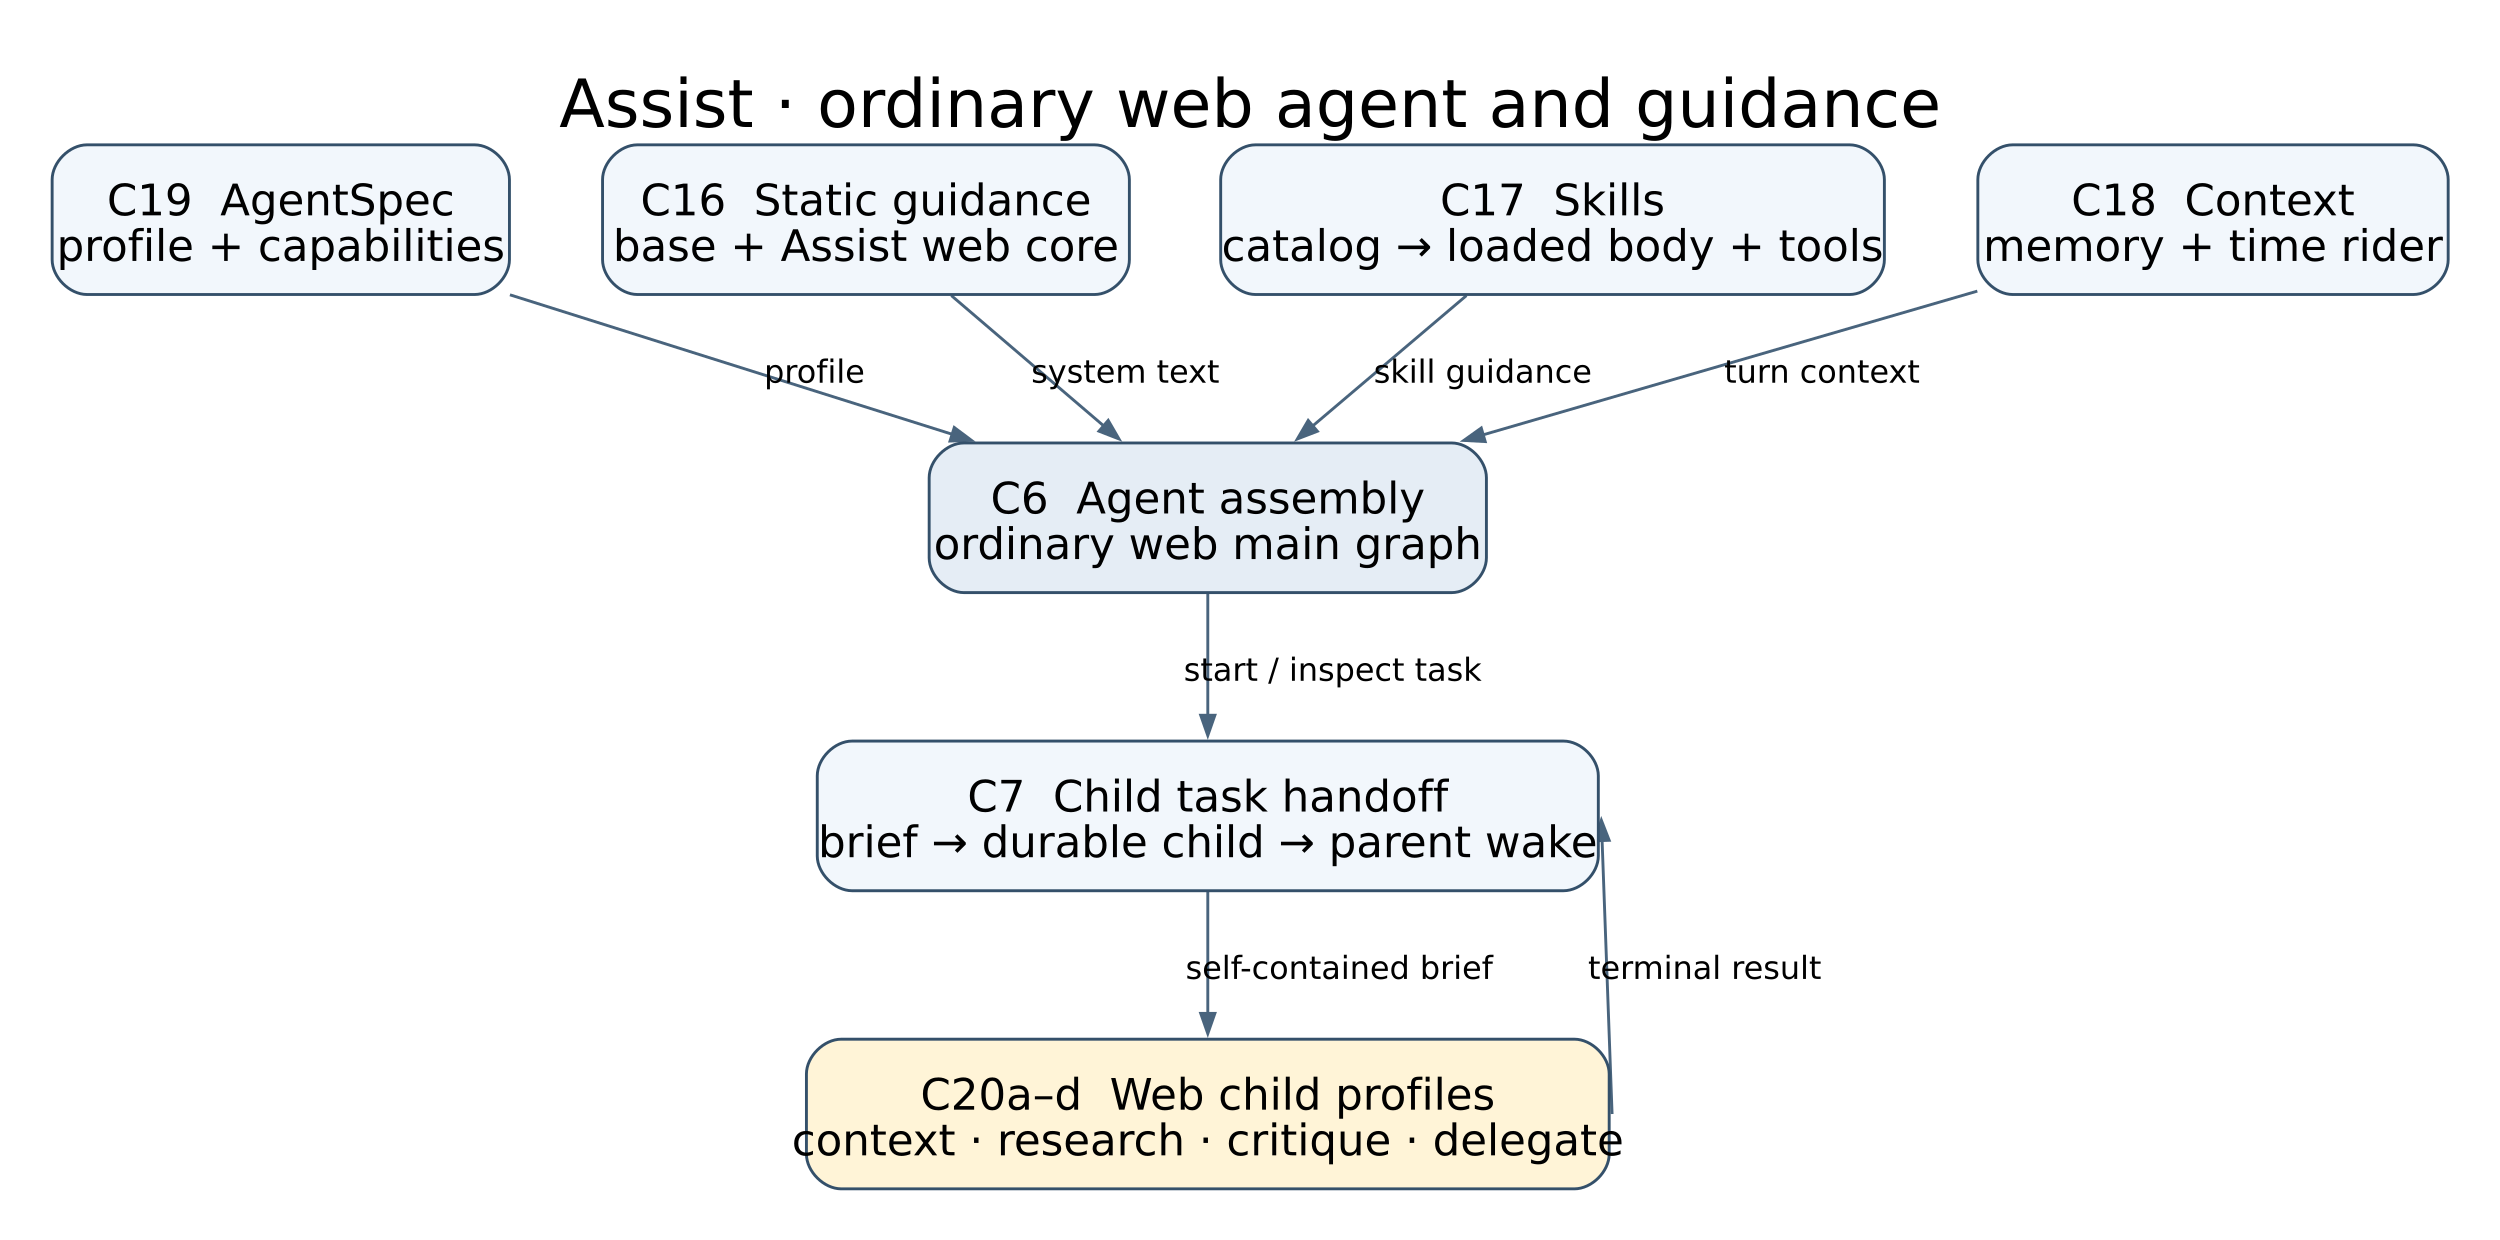
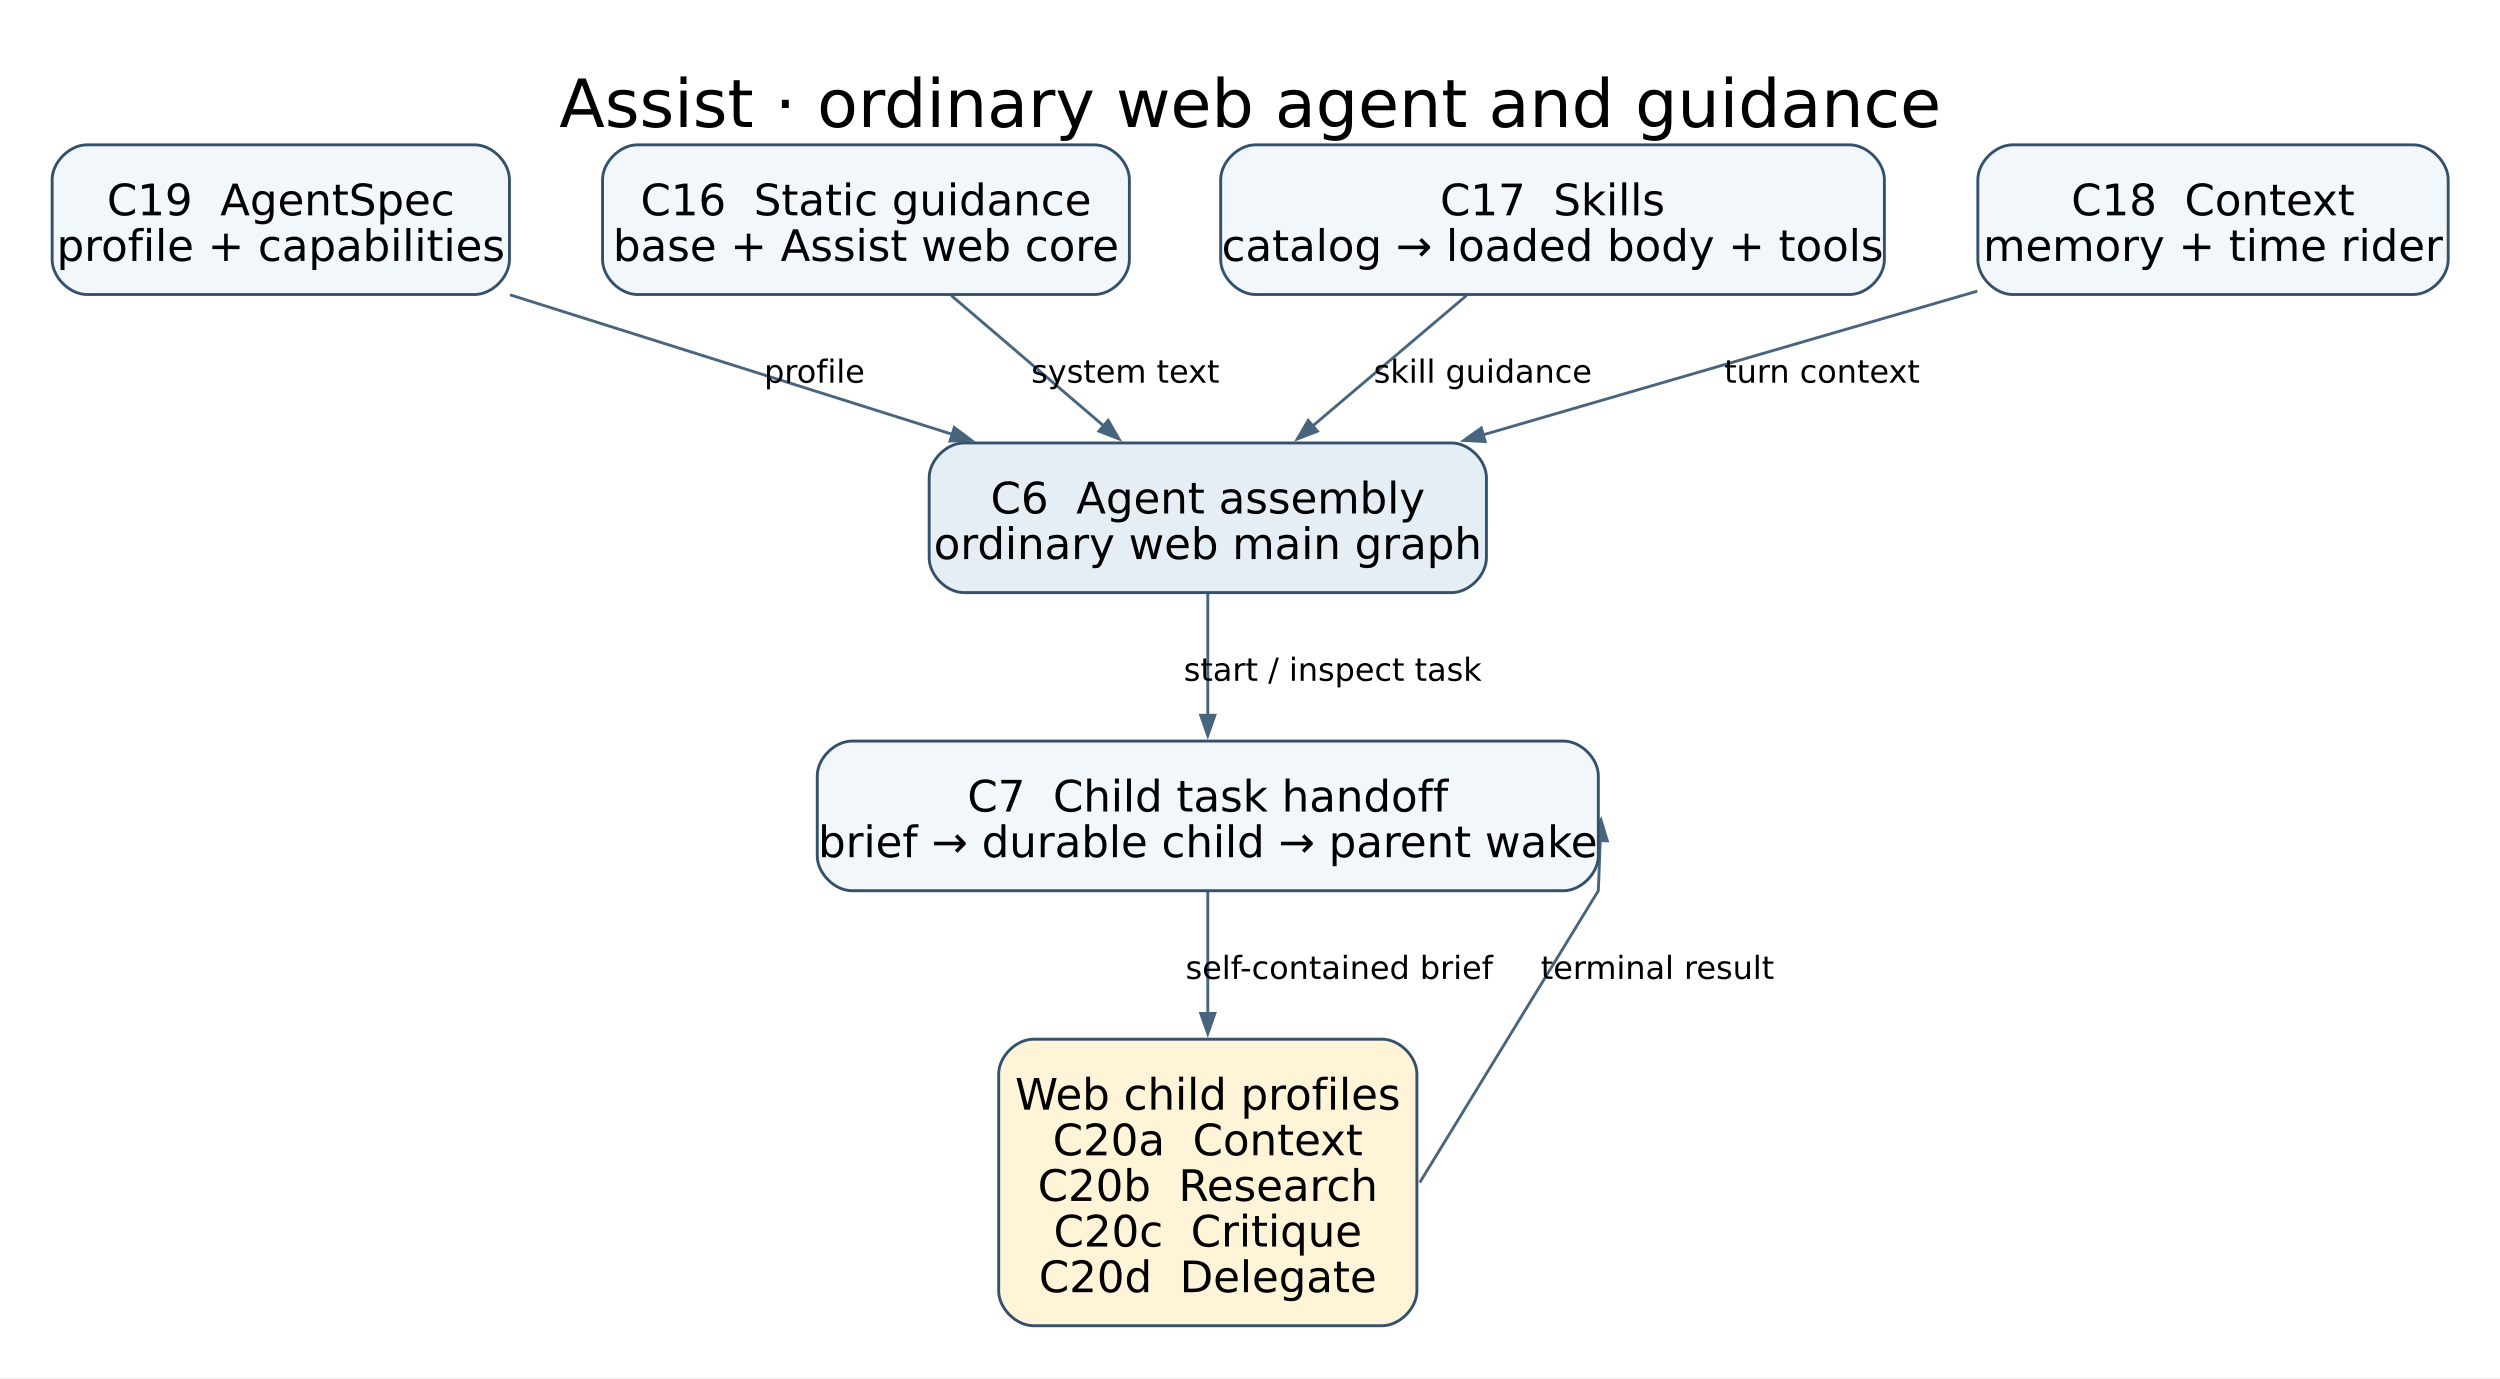
- <svg xmlns="http://www.w3.org/2000/svg" width="863pt" height="428pt" viewBox="0.00 0.00 863.00 428.00">
-   <g id="graph0" class="graph" transform="scale(1 1) rotate(0) translate(18 410.39)">
-     <polygon fill="white" stroke="none" points="-18,18 -18,-410.39 845.11,-410.39 845.11,18 -18,18" />
-     <text xml:space="preserve" text-anchor="middle" x="413.56" y="-366.54" font-family="DejaVu Sans" font-size="23.00">Assist · ordinary web agent and guidance</text>
+ <svg xmlns="http://www.w3.org/2000/svg" width="863pt" height="476pt" viewBox="0.00 0.00 863.00 476.00">
+   <g id="graph0" class="graph" transform="scale(1 1) rotate(0) translate(18 457.64)">
+     <polygon fill="white" stroke="none" points="-18,18 -18,-457.64 845.11,-457.64 845.11,18 -18,18" />
+     <text xml:space="preserve" text-anchor="middle" x="413.56" y="-413.79" font-family="DejaVu Sans" font-size="23.00">Assist · ordinary web agent and guidance</text>
    <g id="edge1" class="edge">
-       <path fill="none" stroke="#49647d" d="M158.03,-308.62C204.4,-293.99 263.08,-275.49 310.91,-260.41" />
-       <polygon fill="#49647d" stroke="#49647d" points="311.41,-262.82 317.35,-258.38 309.94,-258.14 311.41,-262.82" />
-       <text xml:space="preserve" text-anchor="middle" x="263.15" y="-278.28" font-family="DejaVu Sans" font-size="11.00">profile</text>
+       <path fill="none" stroke="#49647d" d="M158.03,-355.87C204.4,-341.24 263.08,-322.74 310.91,-307.66" />
+       <polygon fill="#49647d" stroke="#49647d" points="311.41,-310.07 317.35,-305.63 309.94,-305.39 311.41,-310.07" />
+       <text xml:space="preserve" text-anchor="middle" x="263.15" y="-325.53" font-family="DejaVu Sans" font-size="11.00">profile</text>
    </g>
    <g id="edge2" class="edge">
-       <path fill="none" stroke="#49647d" d="M310.4,-308.36C326.45,-294.63 346.43,-277.55 363.34,-263.08" />
-       <polygon fill="#49647d" stroke="#49647d" points="364.55,-265.28 368.27,-258.87 361.36,-261.55 364.55,-265.28" />
-       <text xml:space="preserve" text-anchor="middle" x="370.47" y="-278.28" font-family="DejaVu Sans" font-size="11.00">system text</text>
+       <path fill="none" stroke="#49647d" d="M310.4,-355.61C326.45,-341.88 346.43,-324.8 363.34,-310.33" />
+       <polygon fill="#49647d" stroke="#49647d" points="364.55,-312.53 368.27,-306.12 361.36,-308.8 364.55,-312.53" />
+       <text xml:space="preserve" text-anchor="middle" x="370.47" y="-325.53" font-family="DejaVu Sans" font-size="11.00">system text</text>
    </g>
    <g id="edge3" class="edge">
-       <path fill="none" stroke="#49647d" d="M488.21,-308.36C472.02,-294.63 451.87,-277.55 434.82,-263.08" />
-       <polygon fill="#49647d" stroke="#49647d" points="436.76,-261.52 429.84,-258.86 433.59,-265.26 436.76,-261.52" />
-       <text xml:space="preserve" text-anchor="middle" x="493.87" y="-278.28" font-family="DejaVu Sans" font-size="11.00">skill guidance</text>
+       <path fill="none" stroke="#49647d" d="M488.21,-355.61C472.02,-341.88 451.87,-324.8 434.82,-310.33" />
+       <polygon fill="#49647d" stroke="#49647d" points="436.76,-308.77 429.84,-306.11 433.59,-312.51 436.76,-308.77" />
+       <text xml:space="preserve" text-anchor="middle" x="493.87" y="-325.53" font-family="DejaVu Sans" font-size="11.00">skill guidance</text>
    </g>
    <g id="edge4" class="edge">
-       <path fill="none" stroke="#49647d" d="M664.57,-309.9C613.51,-295.05 547.44,-275.84 493.97,-260.29" />
-       <polygon fill="#49647d" stroke="#49647d" points="494.7,-257.95 487.3,-258.35 493.33,-262.65 494.7,-257.95" />
-       <text xml:space="preserve" text-anchor="middle" x="610.96" y="-278.28" font-family="DejaVu Sans" font-size="11.00">turn context</text>
+       <path fill="none" stroke="#49647d" d="M664.57,-357.15C613.51,-342.3 547.44,-323.09 493.97,-307.54" />
+       <polygon fill="#49647d" stroke="#49647d" points="494.7,-305.2 487.3,-305.6 493.33,-309.9 494.7,-305.2" />
+       <text xml:space="preserve" text-anchor="middle" x="610.96" y="-325.53" font-family="DejaVu Sans" font-size="11.00">turn context</text>
    </g>
    <g id="edge5" class="edge">
-       <path fill="none" stroke="#49647d" d="M398.93,-205.45C398.93,-192.68 398.93,-177.02 398.93,-163.25" />
-       <polygon fill="#49647d" stroke="#49647d" points="401.38,-163.49 398.93,-156.49 396.48,-163.49 401.38,-163.49" />
-       <text xml:space="preserve" text-anchor="middle" x="442.06" y="-175.37" font-family="DejaVu Sans" font-size="11.00">start / inspect task</text>
+       <path fill="none" stroke="#49647d" d="M398.93,-252.7C398.93,-239.93 398.93,-224.27 398.93,-210.5" />
+       <polygon fill="#49647d" stroke="#49647d" points="401.38,-210.74 398.93,-203.74 396.48,-210.74 401.38,-210.74" />
+       <text xml:space="preserve" text-anchor="middle" x="442.06" y="-222.62" font-family="DejaVu Sans" font-size="11.00">start / inspect task</text>
    </g>
    <g id="edge6" class="edge">
-       <path fill="none" stroke="#49647d" d="M398.93,-102.54C398.93,-89.77 398.93,-74.11 398.93,-60.34" />
-       <polygon fill="#49647d" stroke="#49647d" points="401.38,-60.58 398.93,-53.58 396.48,-60.58 401.38,-60.58" />
-       <text xml:space="preserve" text-anchor="middle" x="444.31" y="-72.46" font-family="DejaVu Sans" font-size="11.00">self-contained brief</text>
+       <path fill="none" stroke="#49647d" d="M398.93,-149.79C398.93,-137.56 398.93,-122.32 398.93,-107.49" />
+       <polygon fill="#49647d" stroke="#49647d" points="401.38,-107.82 398.93,-100.82 396.48,-107.82 401.38,-107.82" />
+       <text xml:space="preserve" text-anchor="middle" x="444.31" y="-119.71" font-family="DejaVu Sans" font-size="11.00">self-contained brief</text>
    </g>
    <g id="edge7" class="edge">
-       <path fill="none" stroke="#49647d" d="M538.49,-25.83C538.49,-25.83 535.94,-95.74 535.04,-120.32" />
-       <polygon fill="#49647d" stroke="#49647d" points="532.6,-120.14 534.79,-127.23 537.49,-120.32 532.6,-120.14" />
-       <text xml:space="preserve" text-anchor="middle" x="570.47" y="-72.46" font-family="DejaVu Sans" font-size="11.00">terminal result</text>
+       <path fill="none" stroke="#49647d" d="M472.11,-49.45C472.11,-49.45 533.74,-150.16 533.74,-150.16 533.74,-150.16 534.12,-160 534.41,-167.53" />
+       <polygon fill="#49647d" stroke="#49647d" points="531.96,-167.58 534.68,-174.48 536.85,-167.39 531.96,-167.58" />
+       <text xml:space="preserve" text-anchor="middle" x="554.17" y="-119.71" font-family="DejaVu Sans" font-size="11.00">terminal result</text>
    </g>
    <g id="node1" class="node">
-       <path fill="#f2f7fc" stroke="#34506a" d="M145.86,-360.39C145.86,-360.39 12,-360.39 12,-360.39 6,-360.39 0,-354.39 0,-348.39 0,-348.39 0,-320.73 0,-320.73 0,-314.73 6,-308.73 12,-308.73 12,-308.73 145.86,-308.73 145.86,-308.73 151.86,-308.73 157.86,-314.73 157.86,-320.73 157.86,-320.73 157.86,-348.39 157.86,-348.39 157.86,-354.39 151.86,-360.39 145.86,-360.39" />
-       <text xml:space="preserve" text-anchor="middle" x="78.93" y="-336.06" font-family="DejaVu Sans" font-size="15.00">C19  AgentSpec</text>
-       <text xml:space="preserve" text-anchor="middle" x="78.93" y="-320.31" font-family="DejaVu Sans" font-size="15.00">profile + capabilities</text>
+       <path fill="#f2f7fc" stroke="#34506a" d="M145.86,-407.64C145.86,-407.64 12,-407.64 12,-407.64 6,-407.64 0,-401.64 0,-395.64 0,-395.64 0,-367.98 0,-367.98 0,-361.98 6,-355.98 12,-355.98 12,-355.98 145.86,-355.98 145.86,-355.98 151.86,-355.98 157.86,-361.98 157.86,-367.98 157.86,-367.98 157.86,-395.64 157.86,-395.64 157.86,-401.64 151.86,-407.64 145.86,-407.64" />
+       <text xml:space="preserve" text-anchor="middle" x="78.93" y="-383.31" font-family="DejaVu Sans" font-size="15.00">C19  AgentSpec</text>
+       <text xml:space="preserve" text-anchor="middle" x="78.93" y="-367.56" font-family="DejaVu Sans" font-size="15.00">profile + capabilities</text>
    </g>
    <g id="node2" class="node">
-       <path fill="#f2f7fc" stroke="#34506a" d="M359.86,-360.39C359.86,-360.39 202,-360.39 202,-360.39 196,-360.39 190,-354.39 190,-348.39 190,-348.39 190,-320.73 190,-320.73 190,-314.73 196,-308.73 202,-308.73 202,-308.73 359.86,-308.73 359.86,-308.73 365.86,-308.73 371.86,-314.73 371.86,-320.73 371.86,-320.73 371.86,-348.39 371.86,-348.39 371.86,-354.39 365.86,-360.39 359.86,-360.39" />
-       <text xml:space="preserve" text-anchor="middle" x="280.93" y="-336.06" font-family="DejaVu Sans" font-size="15.00">C16  Static guidance</text>
-       <text xml:space="preserve" text-anchor="middle" x="280.93" y="-320.31" font-family="DejaVu Sans" font-size="15.00">base + Assist web core</text>
+       <path fill="#f2f7fc" stroke="#34506a" d="M359.86,-407.64C359.86,-407.64 202,-407.64 202,-407.64 196,-407.64 190,-401.64 190,-395.64 190,-395.64 190,-367.98 190,-367.98 190,-361.98 196,-355.98 202,-355.98 202,-355.98 359.86,-355.98 359.86,-355.98 365.86,-355.98 371.86,-361.98 371.86,-367.98 371.86,-367.98 371.86,-395.64 371.86,-395.64 371.86,-401.64 365.86,-407.64 359.86,-407.64" />
+       <text xml:space="preserve" text-anchor="middle" x="280.93" y="-383.31" font-family="DejaVu Sans" font-size="15.00">C16  Static guidance</text>
+       <text xml:space="preserve" text-anchor="middle" x="280.93" y="-367.56" font-family="DejaVu Sans" font-size="15.00">base + Assist web core</text>
    </g>
    <g id="node3" class="node">
-       <path fill="#f2f7fc" stroke="#34506a" d="M620.49,-360.39C620.49,-360.39 415.38,-360.39 415.38,-360.39 409.38,-360.39 403.38,-354.39 403.38,-348.39 403.38,-348.39 403.38,-320.73 403.38,-320.73 403.38,-314.73 409.38,-308.73 415.38,-308.73 415.38,-308.73 620.49,-308.73 620.49,-308.73 626.49,-308.73 632.49,-314.73 632.49,-320.73 632.49,-320.73 632.49,-348.39 632.49,-348.39 632.49,-354.39 626.49,-360.39 620.49,-360.39" />
-       <text xml:space="preserve" text-anchor="middle" x="517.93" y="-336.06" font-family="DejaVu Sans" font-size="15.00">C17  Skills</text>
-       <text xml:space="preserve" text-anchor="middle" x="517.93" y="-320.31" font-family="DejaVu Sans" font-size="15.00">catalog → loaded body + tools</text>
+       <path fill="#f2f7fc" stroke="#34506a" d="M620.49,-407.64C620.49,-407.64 415.38,-407.64 415.38,-407.64 409.38,-407.64 403.38,-401.64 403.38,-395.64 403.38,-395.64 403.38,-367.98 403.38,-367.98 403.38,-361.98 409.38,-355.98 415.38,-355.98 415.38,-355.98 620.49,-355.98 620.49,-355.98 626.49,-355.98 632.49,-361.98 632.49,-367.98 632.49,-367.98 632.49,-395.64 632.49,-395.64 632.49,-401.64 626.49,-407.64 620.49,-407.64" />
+       <text xml:space="preserve" text-anchor="middle" x="517.93" y="-383.31" font-family="DejaVu Sans" font-size="15.00">C17  Skills</text>
+       <text xml:space="preserve" text-anchor="middle" x="517.93" y="-367.56" font-family="DejaVu Sans" font-size="15.00">catalog → loaded body + tools</text>
    </g>
    <g id="node4" class="node">
-       <path fill="#f2f7fc" stroke="#34506a" d="M815.11,-360.39C815.11,-360.39 676.75,-360.39 676.75,-360.39 670.75,-360.39 664.75,-354.39 664.75,-348.39 664.75,-348.39 664.75,-320.73 664.75,-320.73 664.75,-314.73 670.75,-308.73 676.75,-308.73 676.75,-308.73 815.11,-308.73 815.11,-308.73 821.11,-308.73 827.11,-314.73 827.11,-320.73 827.11,-320.73 827.11,-348.39 827.11,-348.39 827.11,-354.39 821.11,-360.39 815.11,-360.39" />
-       <text xml:space="preserve" text-anchor="middle" x="745.93" y="-336.06" font-family="DejaVu Sans" font-size="15.00">C18  Context</text>
-       <text xml:space="preserve" text-anchor="middle" x="745.93" y="-320.31" font-family="DejaVu Sans" font-size="15.00">memory + time rider</text>
+       <path fill="#f2f7fc" stroke="#34506a" d="M815.11,-407.64C815.11,-407.64 676.75,-407.64 676.75,-407.64 670.75,-407.64 664.75,-401.64 664.75,-395.64 664.75,-395.64 664.75,-367.98 664.75,-367.98 664.75,-361.98 670.75,-355.98 676.75,-355.98 676.75,-355.98 815.11,-355.98 815.11,-355.98 821.11,-355.98 827.11,-361.98 827.11,-367.98 827.11,-367.98 827.11,-395.64 827.11,-395.64 827.11,-401.64 821.11,-407.64 815.11,-407.64" />
+       <text xml:space="preserve" text-anchor="middle" x="745.93" y="-383.31" font-family="DejaVu Sans" font-size="15.00">C18  Context</text>
+       <text xml:space="preserve" text-anchor="middle" x="745.93" y="-367.56" font-family="DejaVu Sans" font-size="15.00">memory + time rider</text>
    </g>
    <g id="node5" class="node">
-       <path fill="#e5edf5" stroke="#34506a" d="M483.11,-257.48C483.11,-257.48 314.75,-257.48 314.75,-257.48 308.75,-257.48 302.75,-251.48 302.75,-245.48 302.75,-245.48 302.75,-217.82 302.75,-217.82 302.75,-211.82 308.75,-205.82 314.75,-205.82 314.75,-205.82 483.11,-205.82 483.11,-205.82 489.11,-205.82 495.11,-211.82 495.11,-217.82 495.11,-217.82 495.11,-245.48 495.11,-245.48 495.11,-251.48 489.11,-257.48 483.11,-257.48" />
-       <text xml:space="preserve" text-anchor="middle" x="398.93" y="-233.15" font-family="DejaVu Sans" font-size="15.00">C6  Agent assembly</text>
-       <text xml:space="preserve" text-anchor="middle" x="398.93" y="-217.4" font-family="DejaVu Sans" font-size="15.00">ordinary web main graph</text>
+       <path fill="#e5edf5" stroke="#34506a" d="M483.11,-304.73C483.11,-304.73 314.75,-304.73 314.75,-304.73 308.75,-304.73 302.75,-298.73 302.75,-292.73 302.75,-292.73 302.75,-265.07 302.75,-265.07 302.75,-259.07 308.75,-253.07 314.75,-253.07 314.75,-253.07 483.11,-253.07 483.11,-253.07 489.11,-253.07 495.11,-259.07 495.11,-265.07 495.11,-265.07 495.11,-292.73 495.11,-292.73 495.11,-298.73 489.11,-304.73 483.11,-304.73" />
+       <text xml:space="preserve" text-anchor="middle" x="398.93" y="-280.4" font-family="DejaVu Sans" font-size="15.00">C6  Agent assembly</text>
+       <text xml:space="preserve" text-anchor="middle" x="398.93" y="-264.65" font-family="DejaVu Sans" font-size="15.00">ordinary web main graph</text>
    </g>
    <g id="node6" class="node">
-       <path fill="#f2f7fc" stroke="#34506a" d="M521.74,-154.57C521.74,-154.57 276.12,-154.57 276.12,-154.57 270.12,-154.57 264.12,-148.57 264.12,-142.57 264.12,-142.57 264.12,-114.91 264.12,-114.91 264.12,-108.91 270.12,-102.91 276.12,-102.91 276.12,-102.91 521.74,-102.91 521.74,-102.91 527.74,-102.91 533.74,-108.91 533.74,-114.91 533.74,-114.91 533.74,-142.57 533.74,-142.57 533.74,-148.57 527.74,-154.57 521.74,-154.57" />
-       <text xml:space="preserve" text-anchor="middle" x="398.93" y="-130.24" font-family="DejaVu Sans" font-size="15.00">C7  Child task handoff</text>
-       <text xml:space="preserve" text-anchor="middle" x="398.93" y="-114.49" font-family="DejaVu Sans" font-size="15.00">brief → durable child → parent wake</text>
+       <path fill="#f2f7fc" stroke="#34506a" d="M521.74,-201.82C521.74,-201.82 276.12,-201.82 276.12,-201.82 270.12,-201.82 264.12,-195.82 264.12,-189.82 264.12,-189.82 264.12,-162.16 264.12,-162.16 264.12,-156.16 270.12,-150.16 276.12,-150.16 276.12,-150.16 521.74,-150.16 521.74,-150.16 527.74,-150.16 533.74,-156.16 533.74,-162.16 533.74,-162.16 533.74,-189.82 533.74,-189.82 533.74,-195.82 527.74,-201.82 521.74,-201.82" />
+       <text xml:space="preserve" text-anchor="middle" x="398.93" y="-177.49" font-family="DejaVu Sans" font-size="15.00">C7  Child task handoff</text>
+       <text xml:space="preserve" text-anchor="middle" x="398.93" y="-161.74" font-family="DejaVu Sans" font-size="15.00">brief → durable child → parent wake</text>
    </g>
    <g id="node7" class="node">
-       <path fill="#fff4d7" stroke="#34506a" d="M525.49,-51.66C525.49,-51.66 272.38,-51.66 272.38,-51.66 266.38,-51.66 260.38,-45.66 260.38,-39.66 260.38,-39.66 260.38,-12 260.38,-12 260.38,-6 266.38,0 272.38,0 272.38,0 525.49,0 525.49,0 531.49,0 537.49,-6 537.49,-12 537.49,-12 537.49,-39.66 537.49,-39.66 537.49,-45.66 531.49,-51.66 525.49,-51.66" />
-       <text xml:space="preserve" text-anchor="middle" x="398.93" y="-27.33" font-family="DejaVu Sans" font-size="15.00">C20a–d  Web child profiles</text>
-       <text xml:space="preserve" text-anchor="middle" x="398.93" y="-11.58" font-family="DejaVu Sans" font-size="15.00">context · research · critique · delegate</text>
+       <path fill="#fff4d7" stroke="#34506a" d="M459.11,-98.91C459.11,-98.91 338.75,-98.91 338.75,-98.91 332.75,-98.91 326.75,-92.91 326.75,-86.91 326.75,-86.91 326.75,-12 326.75,-12 326.75,-6 332.75,0 338.75,0 338.75,0 459.11,0 459.11,0 465.11,0 471.11,-6 471.11,-12 471.11,-12 471.11,-86.91 471.11,-86.91 471.11,-92.91 465.11,-98.91 459.11,-98.91" />
+       <text xml:space="preserve" text-anchor="middle" x="398.93" y="-74.58" font-family="DejaVu Sans" font-size="15.00">Web child profiles</text>
+       <text xml:space="preserve" text-anchor="middle" x="398.93" y="-58.83" font-family="DejaVu Sans" font-size="15.00">C20a  Context</text>
+       <text xml:space="preserve" text-anchor="middle" x="398.93" y="-43.08" font-family="DejaVu Sans" font-size="15.00">C20b  Research</text>
+       <text xml:space="preserve" text-anchor="middle" x="398.93" y="-27.33" font-family="DejaVu Sans" font-size="15.00">C20c  Critique</text>
+       <text xml:space="preserve" text-anchor="middle" x="398.93" y="-11.58" font-family="DejaVu Sans" font-size="15.00">C20d  Delegate</text>
    </g>
  </g>
</svg>
